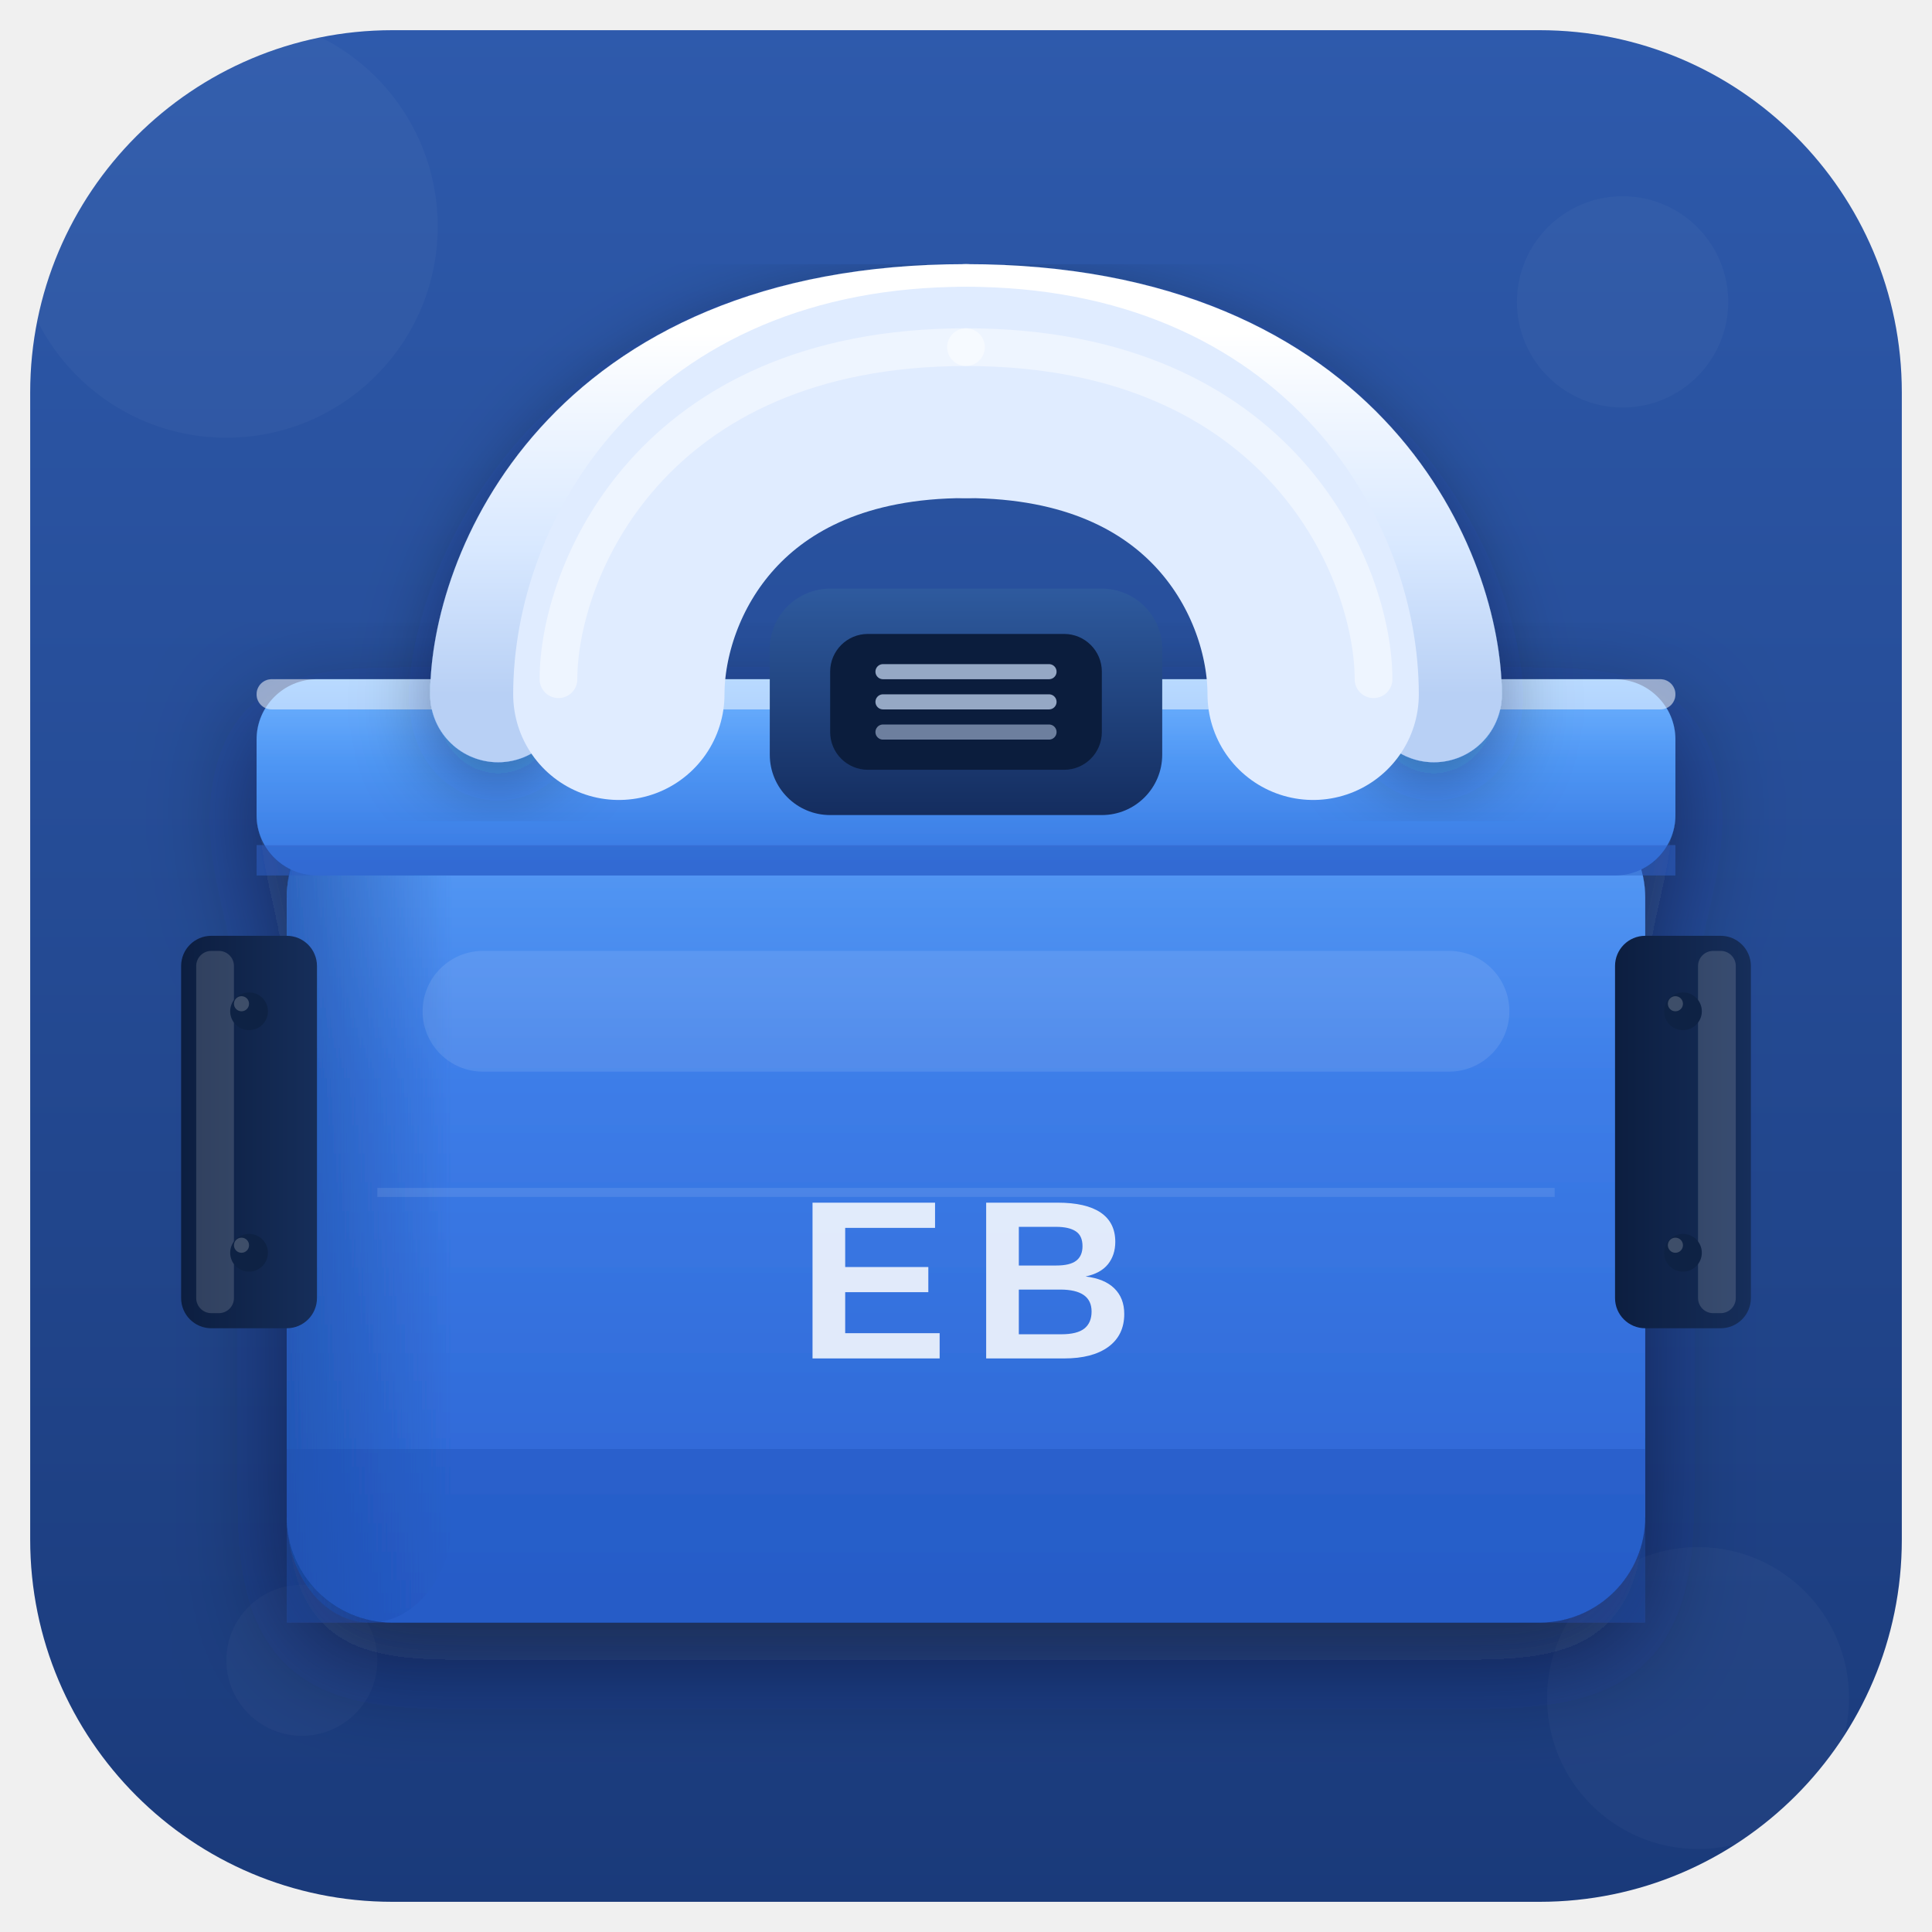
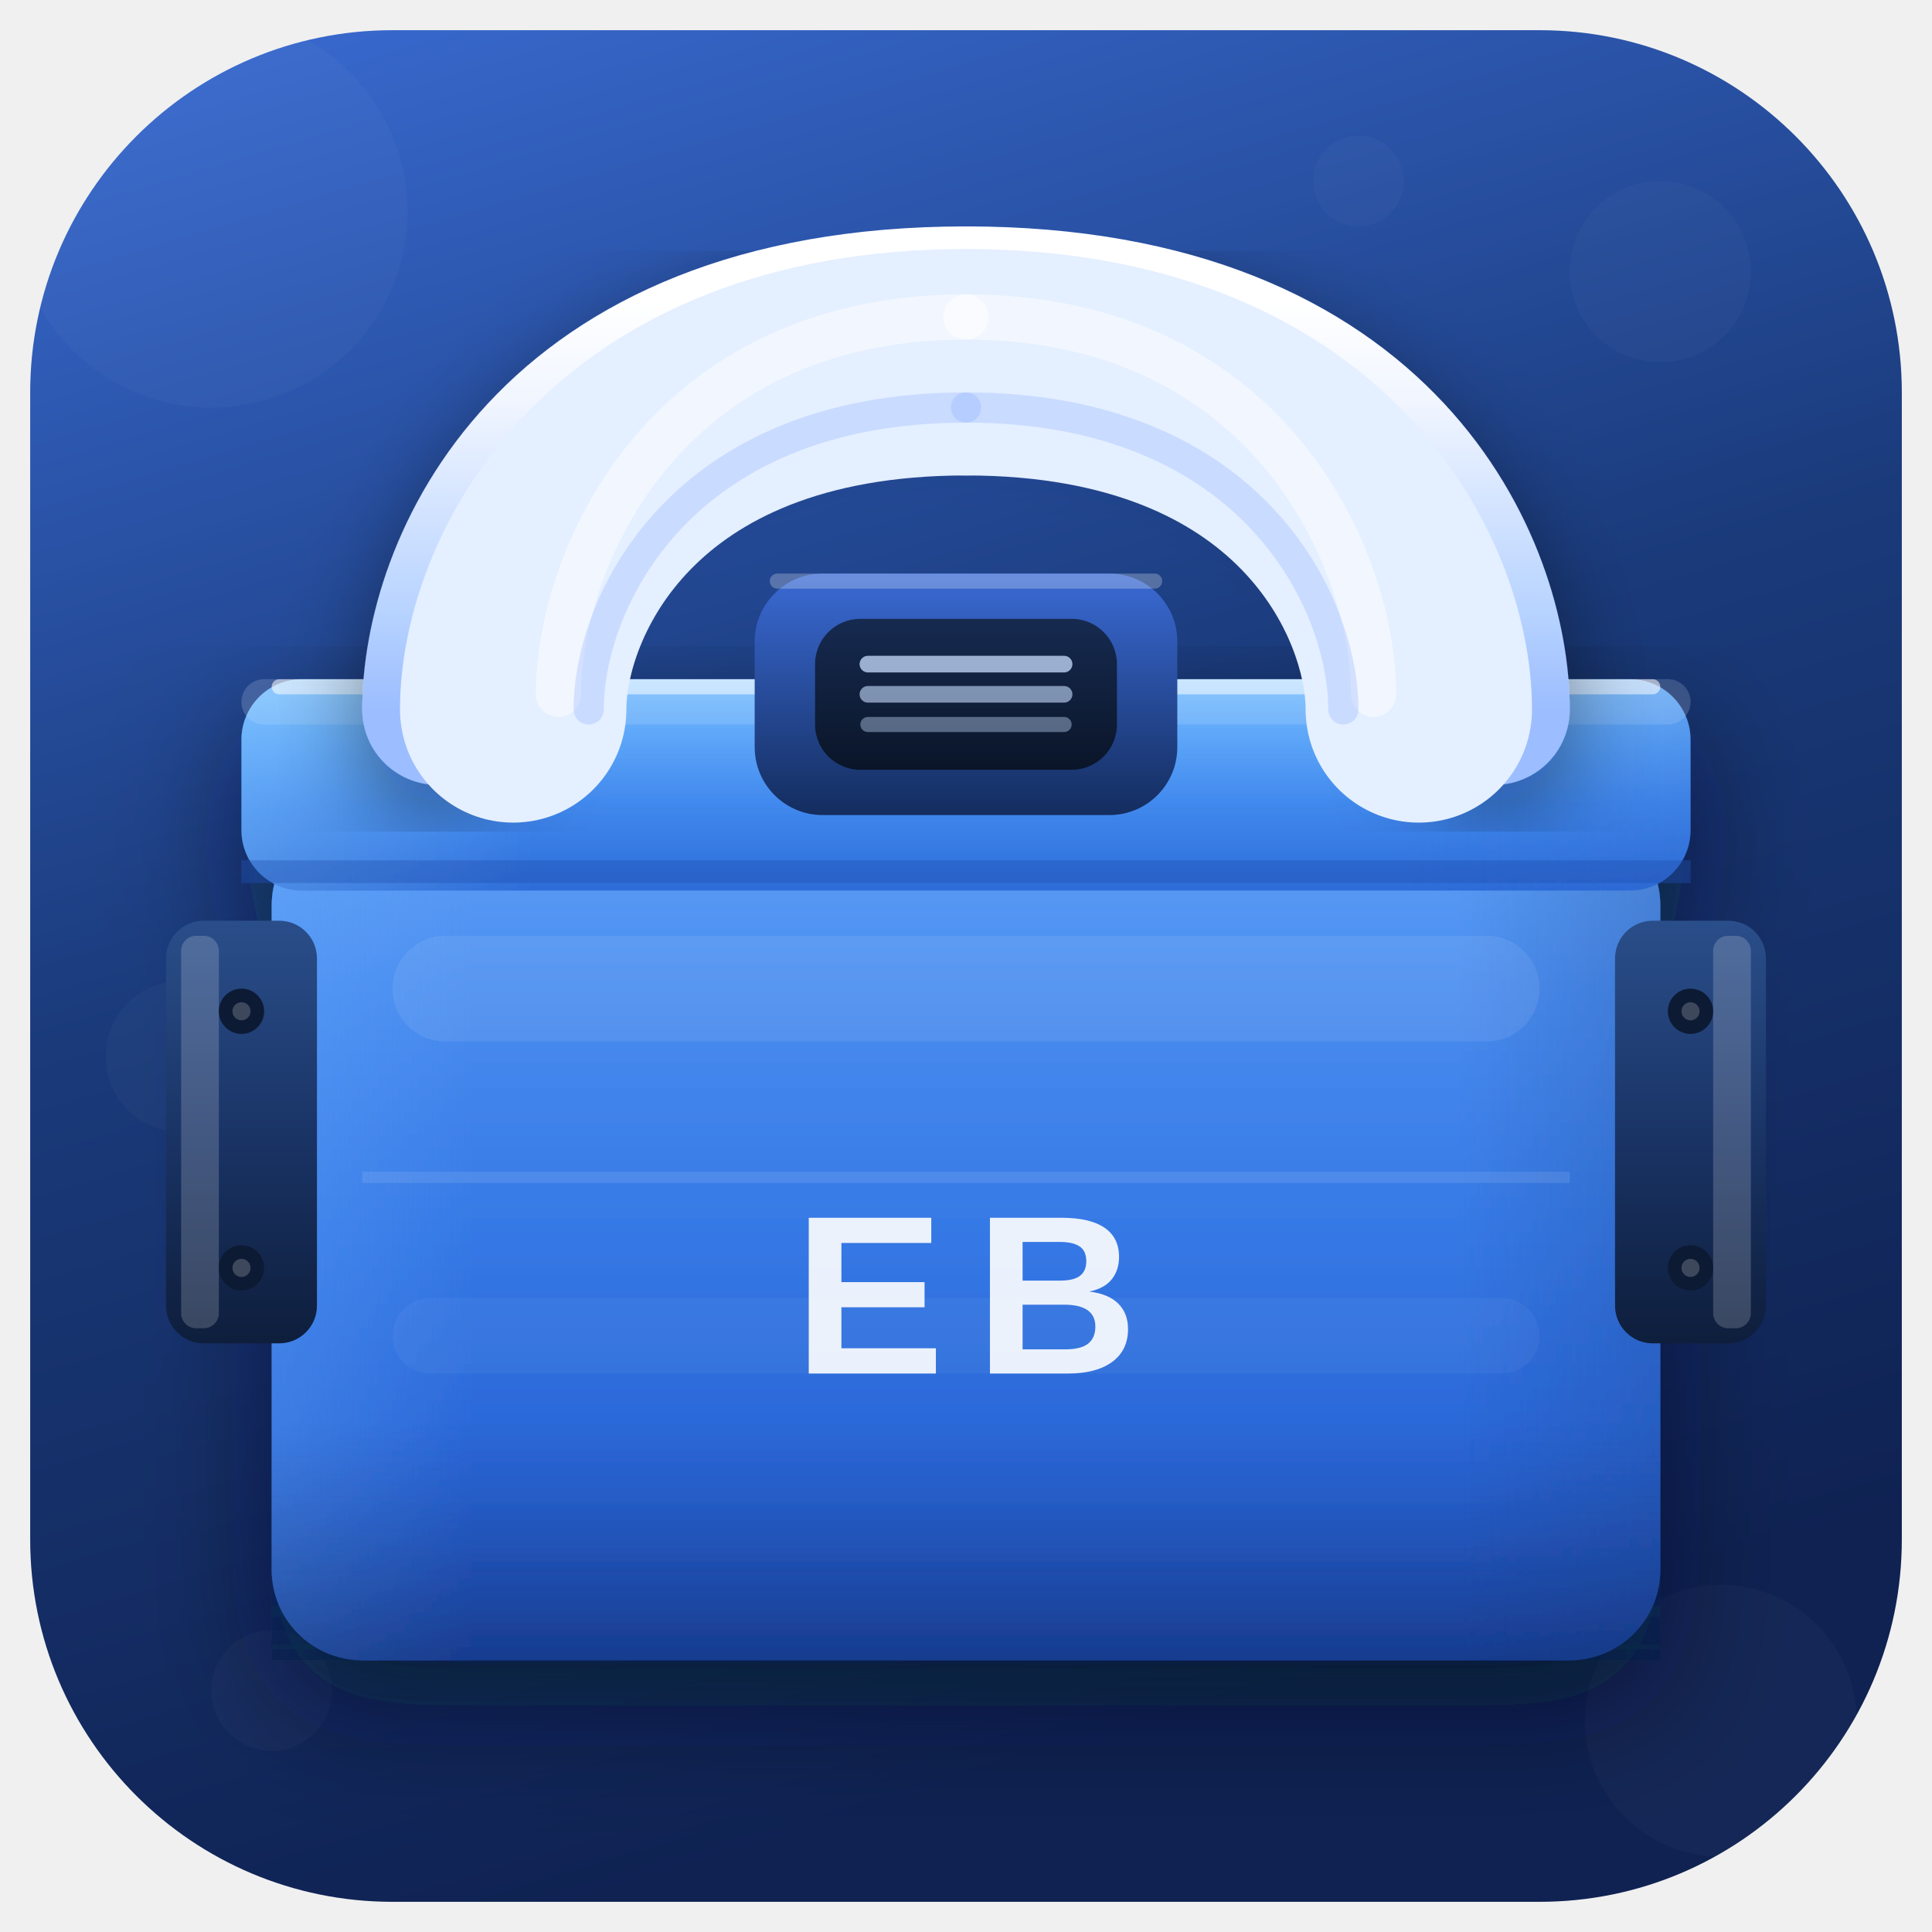
<svg xmlns="http://www.w3.org/2000/svg" width="256" height="256" viewBox="0 0 256 256">
  <defs>
-     <linearGradient id="bgGrad" x1="0" y1="0" x2="0" y2="1">
-       <stop offset="0%" stop-color="#2E5AAC" />
-       <stop offset="100%" stop-color="#1A3A7A" />
+     <linearGradient id="bgGrad" x1="0" y1="0" x2="0.3" y2="1">
+       <stop offset="0%" stop-color="#3A6CD4" />
+       <stop offset="50%" stop-color="#1A3A7A" />
+       <stop offset="100%" stop-color="#0F2252" />
    </linearGradient>
-     <linearGradient id="bodyGrad" x1="0" y1="0" x2="0" y2="1">
-       <stop offset="0%" stop-color="#5A9FF7" />
-       <stop offset="35%" stop-color="#3D7DE8" />
-       <stop offset="100%" stop-color="#2A62D1" />
+     <linearGradient id="bodyMain" x1="0" y1="0" x2="0" y2="1">
+       <stop offset="0%" stop-color="#5EA0F5" />
+       <stop offset="20%" stop-color="#4A8DF0" />
+       <stop offset="50%" stop-color="#3578E5" />
+       <stop offset="80%" stop-color="#2863D4" />
+       <stop offset="100%" stop-color="#1F4FBF" />
    </linearGradient>
-     <linearGradient id="bodyLeft" x1="0" y1="0" x2="1" y2="0">
-       <stop offset="0%" stop-color="#1E4FA8" stop-opacity="0.7" />
-       <stop offset="100%" stop-color="#1E4FA8" stop-opacity="0" />
+     <linearGradient id="bodyFrontLight" x1="0" y1="0" x2="1" y2="0">
+       <stop offset="0%" stop-color="#6BB0FF" stop-opacity="0.3" />
+       <stop offset="15%" stop-color="#6BB0FF" stop-opacity="0" />
+       <stop offset="85%" stop-color="#1A3A7A" stop-opacity="0" />
+       <stop offset="100%" stop-color="#1A3A7A" stop-opacity="0.25" />
    </linearGradient>
-     <linearGradient id="lidGrad" x1="0" y1="0" x2="0" y2="1">
-       <stop offset="0%" stop-color="#72B4FF" />
-       <stop offset="40%" stop-color="#5098F5" />
-       <stop offset="100%" stop-color="#3575E0" />
+     <linearGradient id="bodyBottomEdge" x1="0" y1="0" x2="0" y2="1">
+       <stop offset="0%" stop-color="#1A3A7A" stop-opacity="0" />
+       <stop offset="100%" stop-color="#0D1F45" stop-opacity="0.4" />
    </linearGradient>
-     <linearGradient id="handleGrad" x1="0" y1="0" x2="0" y2="1">
+     <linearGradient id="lidMain" x1="0" y1="0" x2="0" y2="1">
+       <stop offset="0%" stop-color="#7ABFFF" />
+       <stop offset="30%" stop-color="#5AA3F8" />
+       <stop offset="60%" stop-color="#4088ED" />
+       <stop offset="100%" stop-color="#2D6CD8" />
+     </linearGradient>
+     <linearGradient id="lidFrontLight" x1="0" y1="0" x2="1" y2="0">
+       <stop offset="0%" stop-color="#8ECEFF" stop-opacity="0.35" />
+       <stop offset="20%" stop-color="#8ECEFF" stop-opacity="0" />
+       <stop offset="80%" stop-color="#2A5CC0" stop-opacity="0" />
+       <stop offset="100%" stop-color="#2A5CC0" stop-opacity="0.2" />
+     </linearGradient>
+     <linearGradient id="handleMetal" x1="0" y1="0" x2="0" y2="1">
      <stop offset="0%" stop-color="#FFFFFF" />
-       <stop offset="60%" stop-color="#D8E8FF" />
-       <stop offset="100%" stop-color="#B8D0F5" />
+       <stop offset="25%" stop-color="#F0F5FF" />
+       <stop offset="50%" stop-color="#D4E4FF" />
+       <stop offset="75%" stop-color="#B8D4FF" />
+       <stop offset="100%" stop-color="#9CBDFF" />
    </linearGradient>
-     <linearGradient id="latchGrad" x1="0" y1="0" x2="0" y2="1">
-       <stop offset="0%" stop-color="#2E5A9E" />
+     <linearGradient id="handleHighlight" x1="0" y1="0" x2="0" y2="1">
+       <stop offset="0%" stop-color="white" stop-opacity="0.9" />
+       <stop offset="100%" stop-color="white" stop-opacity="0" />
+     </linearGradient>
+     <linearGradient id="latchOuter" x1="0" y1="0" x2="0" y2="1">
+       <stop offset="0%" stop-color="#3A6AD4" />
      <stop offset="100%" stop-color="#142D5F" />
    </linearGradient>
-     <linearGradient id="clipGrad" x1="0" y1="0" x2="1" y2="0">
-       <stop offset="0%" stop-color="#0C1E40" />
-       <stop offset="100%" stop-color="#162E5A" />
+     <linearGradient id="latchInner" x1="0" y1="0" x2="0" y2="1">
+       <stop offset="0%" stop-color="#162A50" />
+       <stop offset="100%" stop-color="#0A1528" />
    </linearGradient>
-     <filter id="shadow" x="-15%" y="-10%" width="130%" height="135%">
-       <feDropShadow dx="0" dy="5" stdDeviation="7" flood-color="#081428" flood-opacity="0.5" />
+     <linearGradient id="clipMain" x1="0" y1="0" x2="0" y2="1">
+       <stop offset="0%" stop-color="#2A4E8A" />
+       <stop offset="50%" stop-color="#1A3466" />
+       <stop offset="100%" stop-color="#0E1E3C" />
+     </linearGradient>
+     <filter id="mainShadow" x="-12%" y="-8%" width="124%" height="130%">
+       <feDropShadow dx="0" dy="6" stdDeviation="8" flood-color="#060E1F" flood-opacity="0.55" />
    </filter>
-     <filter id="handleShadow" x="-20%" y="-25%" width="140%" height="160%">
-       <feDropShadow dx="0" dy="3" stdDeviation="5" flood-color="#081428" flood-opacity="0.4" />
+     <filter id="handleShadow" x="-15%" y="-20%" width="130%" height="150%">
+       <feDropShadow dx="0" dy="4" stdDeviation="6" flood-color="#060E1F" flood-opacity="0.45" />
+     </filter>
+     <filter id="innerGlow">
+       <feGaussianBlur in="SourceAlpha" stdDeviation="2" result="blur" />
+       <feOffset dx="0" dy="1" result="offset" />
+       <feFlood flood-color="white" flood-opacity="0.15" result="color" />
+       <feComposite in="color" in2="offset" operator="in" result="shadow" />
+       <feMerge>
+         <feMergeNode in="shadow" />
+         <feMergeNode in="SourceGraphic" />
+       </feMerge>
    </filter>
    <clipPath id="bgClip">
      <rect x="4" y="4" width="248" height="248" rx="48" />
    </clipPath>
  </defs>
  <g clip-path="url(#bgClip)">
    <rect x="4" y="4" width="248" height="248" rx="48" fill="url(#bgGrad)" />
-     <g opacity="0.03">
-       <circle cx="30" cy="30" r="28" fill="white" />
-       <circle cx="225" cy="225" r="20" fill="white" />
-       <circle cx="215" cy="40" r="14" fill="white" />
-       <circle cx="40" cy="220" r="10" fill="white" />
+     <g opacity="0.025">
+       <circle cx="28" cy="28" r="26" fill="white" />
+       <circle cx="228" cy="228" r="18" fill="white" />
+       <circle cx="220" cy="36" r="12" fill="white" />
+       <circle cx="36" cy="224" r="8" fill="white" />
+       <circle cx="180" cy="24" r="6" fill="white" />
+       <circle cx="24" cy="140" r="10" fill="white" />
    </g>
-     <g filter="url(#shadow)">
-       <rect x="38" y="105" width="180" height="110" rx="14" fill="url(#bodyGrad)" />
-       <rect x="38" y="105" width="22" height="110" rx="14" fill="url(#bodyLeft)" />
-       <rect x="38" y="192" width="180" height="23" fill="#1A4AAF" opacity="0.3" />
-       <rect x="34" y="90" width="188" height="26" rx="8" fill="url(#lidGrad)" />
-       <rect x="34" y="90" width="188" height="4" rx="2" fill="white" opacity="0.5" />
-       <rect x="34" y="112" width="188" height="4" fill="#2A5CC0" opacity="0.45" />
+     <g filter="url(#mainShadow)">
+       <rect x="36" y="108" width="184" height="112" rx="12" fill="url(#bodyMain)" />
+       <rect x="36" y="108" width="184" height="112" rx="12" fill="url(#bodyFrontLight)" />
+       <rect x="36" y="188" width="184" height="32" rx="0" fill="url(#bodyBottomEdge)" />
+       <rect x="36" y="212" width="184" height="8" rx="0" fill="#1A4AAF" opacity="0" />
+       <rect x="32" y="90" width="192" height="28" rx="8" fill="url(#lidMain)" />
+       <rect x="32" y="90" width="192" height="28" rx="8" fill="url(#lidFrontLight)" />
+       <rect x="36" y="90" width="184" height="2" rx="1" fill="white" opacity="0.55" />
+       <rect x="32" y="114" width="192" height="3" fill="#1E4AA8" opacity="0.35" />
+       <rect x="32" y="90" width="192" height="6" rx="3" fill="white" opacity="0.12" />
    </g>
-     <line x1="50" y1="158" x2="206" y2="158" stroke="white" stroke-width="1.2" opacity="0.1" />
-     <rect x="56" y="126" width="144" height="16" rx="8" fill="white" opacity="0.1" />
+     <g opacity="0.1">
+       <line x1="48" y1="156" x2="208" y2="156" stroke="white" stroke-width="1.5" />
+     </g>
+     <rect x="52" y="124" width="152" height="14" rx="7" fill="white" opacity="0.08" />
+     <rect x="52" y="172" width="152" height="10" rx="5" fill="white" opacity="0.04" />
    <g filter="url(#handleShadow)">
-       <path d="M128,44 C78,44 66,78 66,92" stroke="url(#handleGrad)" stroke-width="18" fill="none" stroke-linecap="round" />
-       <path d="M128,44 C178,44 190,78 190,92" stroke="url(#handleGrad)" stroke-width="18" fill="none" stroke-linecap="round" />
+       <path d="M128,40 C72,40 58,76 58,94" stroke="url(#handleMetal)" stroke-width="20" fill="none" stroke-linecap="round" />
+       <path d="M128,40 C184,40 198,76 198,94" stroke="url(#handleMetal)" stroke-width="20" fill="none" stroke-linecap="round" />
    </g>
-     <path d="M128,52 C94,52 82,76 82,92" stroke="#E0ECFF" stroke-width="28" fill="none" stroke-linecap="round" />
-     <path d="M128,52 C162,52 174,76 174,92" stroke="#E0ECFF" stroke-width="28" fill="none" stroke-linecap="round" />
-     <path d="M128,46 C86,46 74,76 74,90" stroke="white" stroke-width="5" fill="none" stroke-linecap="round" opacity="0.45" />
-     <path d="M128,46 C170,46 182,76 182,90" stroke="white" stroke-width="5" fill="none" stroke-linecap="round" opacity="0.45" />
-     <rect x="102" y="78" width="52" height="30" rx="8" fill="url(#latchGrad)" />
-     <rect x="110" y="84" width="36" height="18" rx="5" fill="#0B1D3D" />
-     <line x1="117" y1="89" x2="139" y2="89" stroke="#D0E2FF" stroke-width="2" stroke-linecap="round" opacity="0.7" />
-     <line x1="117" y1="93" x2="139" y2="93" stroke="#D0E2FF" stroke-width="2" stroke-linecap="round" opacity="0.7" />
-     <line x1="117" y1="97" x2="139" y2="97" stroke="#D0E2FF" stroke-width="2" stroke-linecap="round" opacity="0.5" />
-     <rect x="24" y="124" width="18" height="52" rx="4" fill="url(#clipGrad)" />
-     <rect x="214" y="124" width="18" height="52" rx="4" fill="url(#clipGrad)" />
-     <rect x="26" y="126" width="5" height="48" rx="2" fill="white" opacity="0.15" />
-     <rect x="225" y="126" width="5" height="48" rx="2" fill="white" opacity="0.15" />
-     <circle cx="33" cy="134" r="2.5" fill="#0E2244" />
-     <circle cx="33" cy="166" r="2.5" fill="#0E2244" />
-     <circle cx="223" cy="134" r="2.5" fill="#0E2244" />
-     <circle cx="223" cy="166" r="2.5" fill="#0E2244" />
-     <circle cx="32" cy="133" r="1" fill="white" opacity="0.2" />
-     <circle cx="32" cy="165" r="1" fill="white" opacity="0.2" />
-     <circle cx="222" cy="133" r="1" fill="white" opacity="0.2" />
-     <circle cx="222" cy="165" r="1" fill="white" opacity="0.2" />
-     <text x="128" y="180" text-anchor="middle" font-family="'Segoe UI Variable', 'Segoe UI', Arial, sans-serif" font-size="30" font-weight="700" fill="white" opacity="0.85" letter-spacing="3">EB</text>
+     <path d="M128,48 C82,48 68,78 68,94" stroke="#E4EFFF" stroke-width="30" fill="none" stroke-linecap="round" />
+     <path d="M128,48 C174,48 188,78 188,94" stroke="#E4EFFF" stroke-width="30" fill="none" stroke-linecap="round" />
+     <path d="M128,42 C88,42 74,74 74,92" stroke="white" stroke-width="6" fill="none" stroke-linecap="round" opacity="0.5" />
+     <path d="M128,42 C168,42 182,74 182,92" stroke="white" stroke-width="6" fill="none" stroke-linecap="round" opacity="0.5" />
+     <path d="M128,54 C90,54 78,80 78,94" stroke="#8AAAFF" stroke-width="4" fill="none" stroke-linecap="round" opacity="0.3" />
+     <path d="M128,54 C166,54 178,80 178,94" stroke="#8AAAFF" stroke-width="4" fill="none" stroke-linecap="round" opacity="0.3" />
+     <rect x="100" y="76" width="56" height="32" rx="9" fill="url(#latchOuter)" />
+     <rect x="108" y="82" width="40" height="20" rx="6" fill="url(#latchInner)" />
+     <rect x="102" y="76" width="52" height="2" rx="1" fill="white" opacity="0.25" />
+     <line x1="115" y1="88" x2="141" y2="88" stroke="#C8DEFF" stroke-width="2.2" stroke-linecap="round" opacity="0.75" />
+     <line x1="115" y1="92" x2="141" y2="92" stroke="#C8DEFF" stroke-width="2.2" stroke-linecap="round" opacity="0.6" />
+     <line x1="115" y1="96" x2="141" y2="96" stroke="#C8DEFF" stroke-width="2" stroke-linecap="round" opacity="0.4" />
+     <rect x="22" y="122" width="20" height="56" rx="5" fill="url(#clipMain)" />
+     <rect x="214" y="122" width="20" height="56" rx="5" fill="url(#clipMain)" />
+     <rect x="24" y="124" width="5" height="52" rx="2" fill="white" opacity="0.18" />
+     <rect x="227" y="124" width="5" height="52" rx="2" fill="white" opacity="0.18" />
+     <circle cx="32" cy="134" r="3" fill="#0C1A34" />
+     <circle cx="32" cy="134" r="1.2" fill="white" opacity="0.2" />
+     <circle cx="32" cy="168" r="3" fill="#0C1A34" />
+     <circle cx="32" cy="168" r="1.2" fill="white" opacity="0.2" />
+     <circle cx="224" cy="134" r="3" fill="#0C1A34" />
+     <circle cx="224" cy="134" r="1.2" fill="white" opacity="0.2" />
+     <circle cx="224" cy="168" r="3" fill="#0C1A34" />
+     <circle cx="224" cy="168" r="1.2" fill="white" opacity="0.2" />
+     <text x="128" y="182" text-anchor="middle" font-family="'Segoe UI Variable Display', 'Segoe UI', 'Arial', sans-serif" font-size="30" font-weight="700" fill="white" opacity="0.9" letter-spacing="4">EB</text>
  </g>
</svg>
